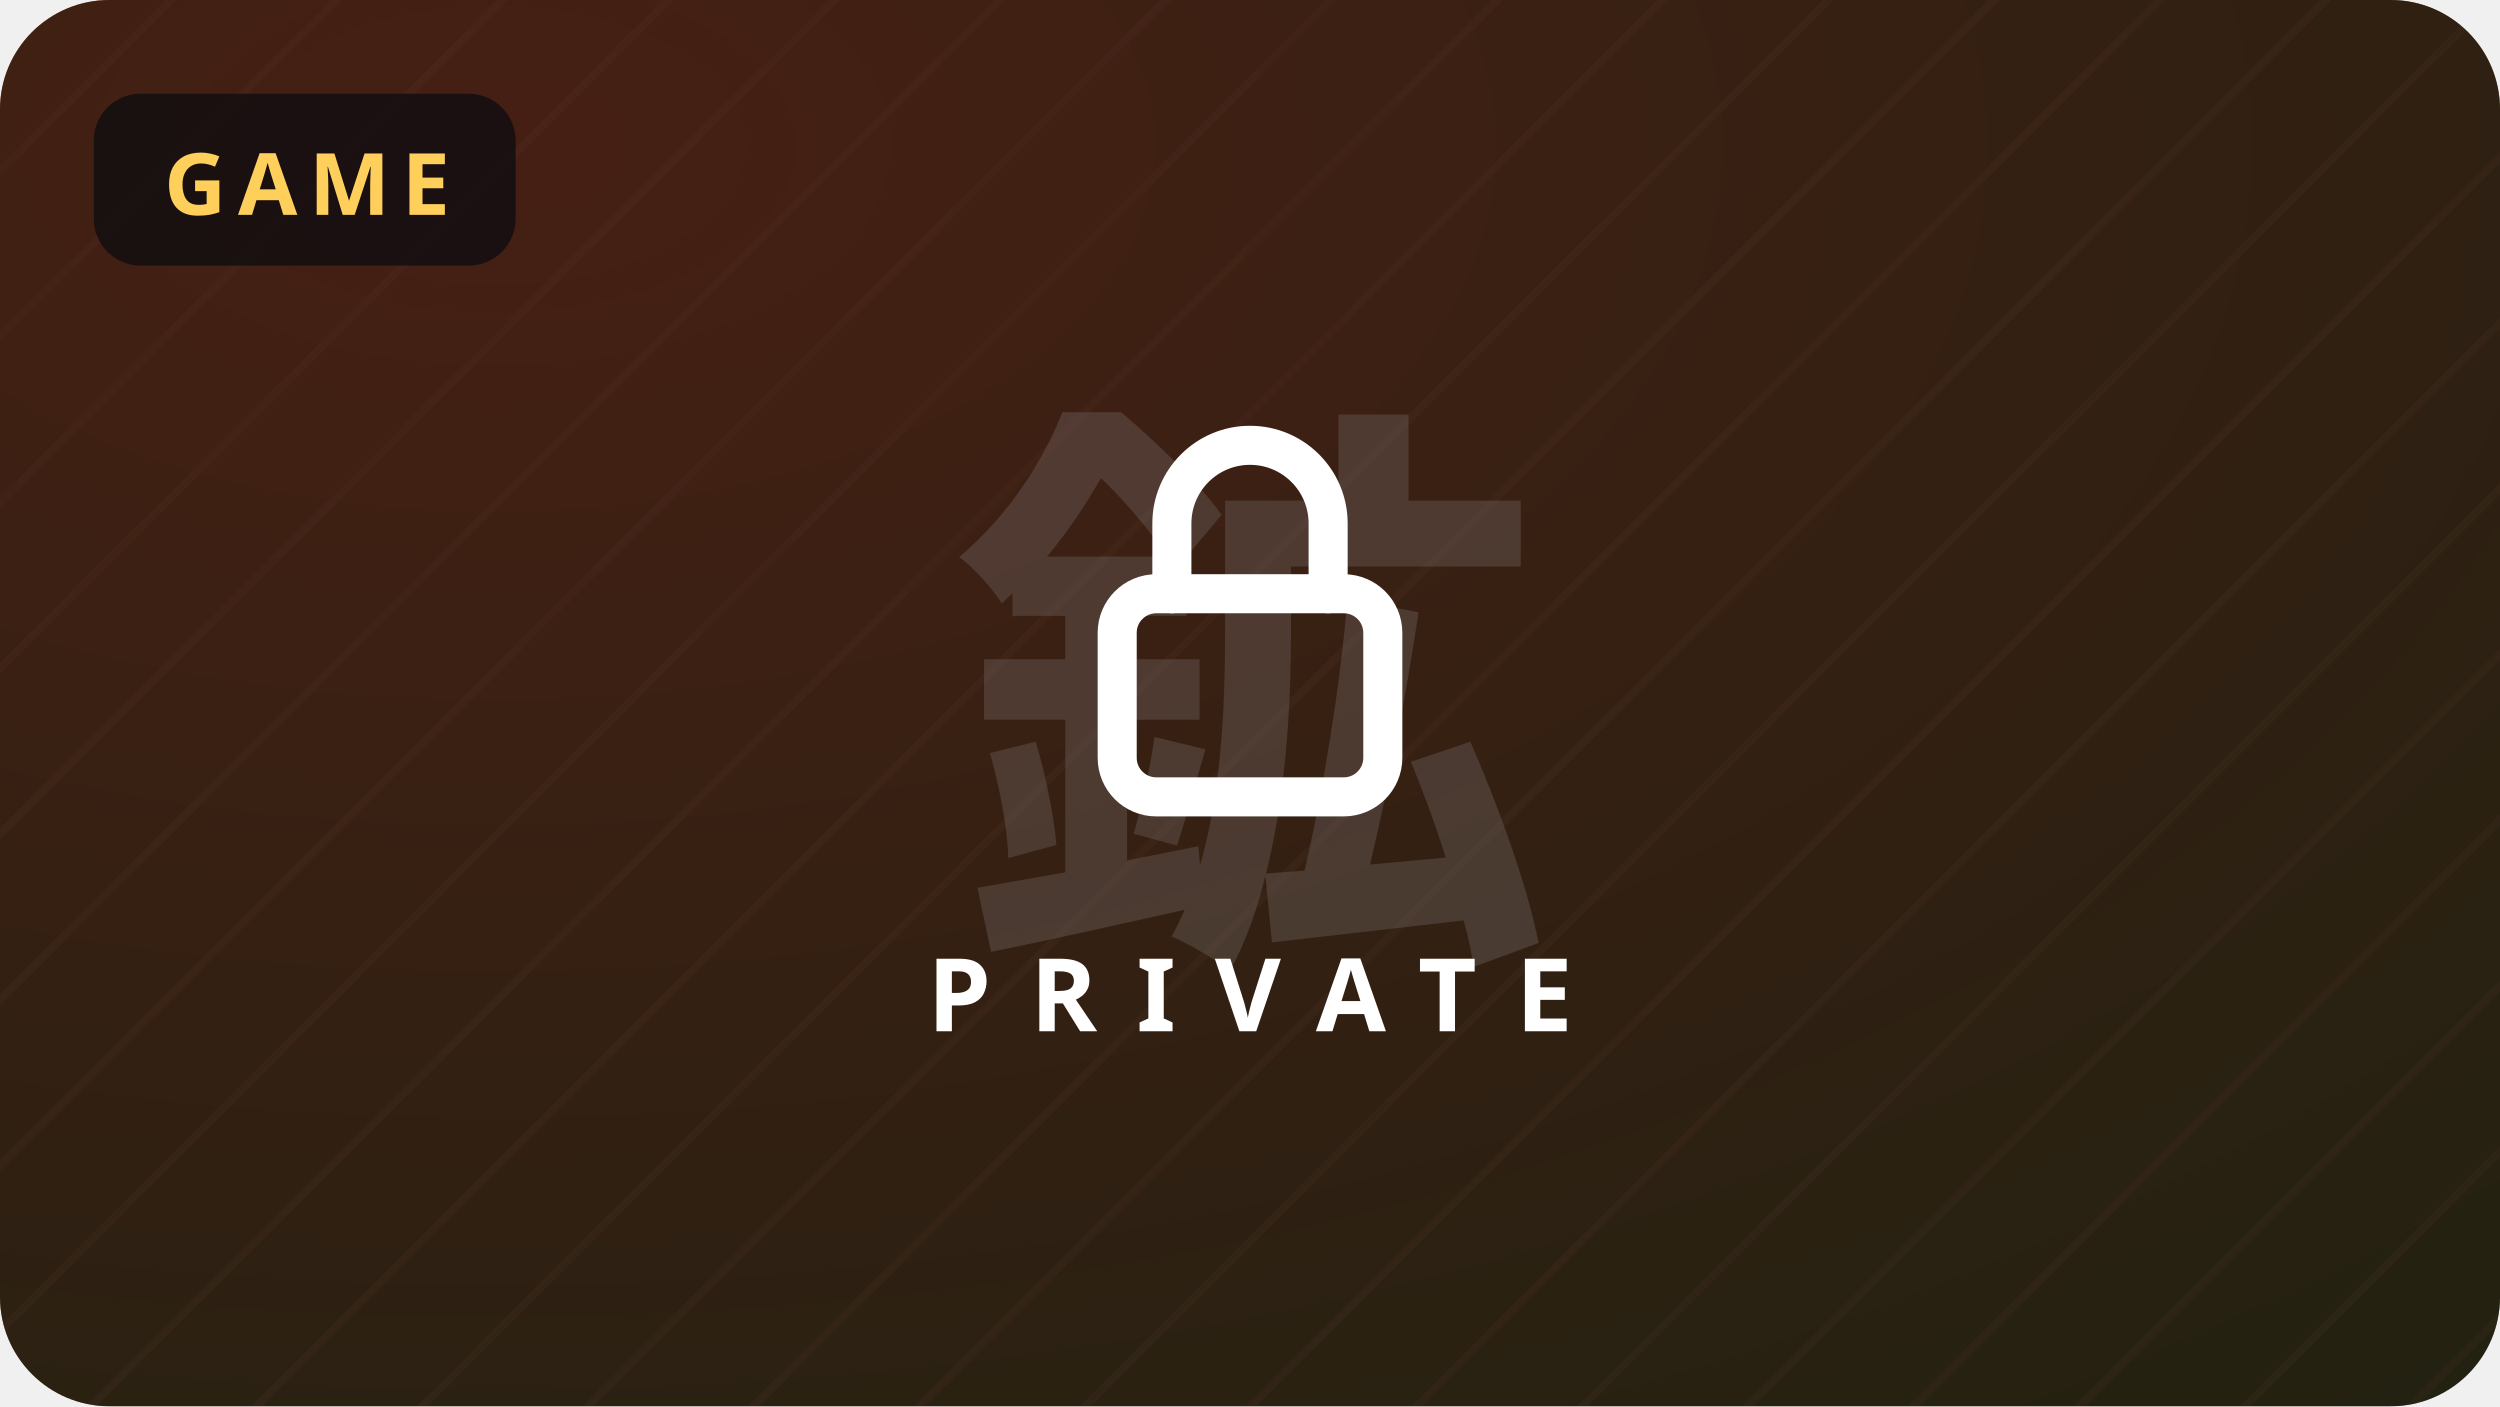
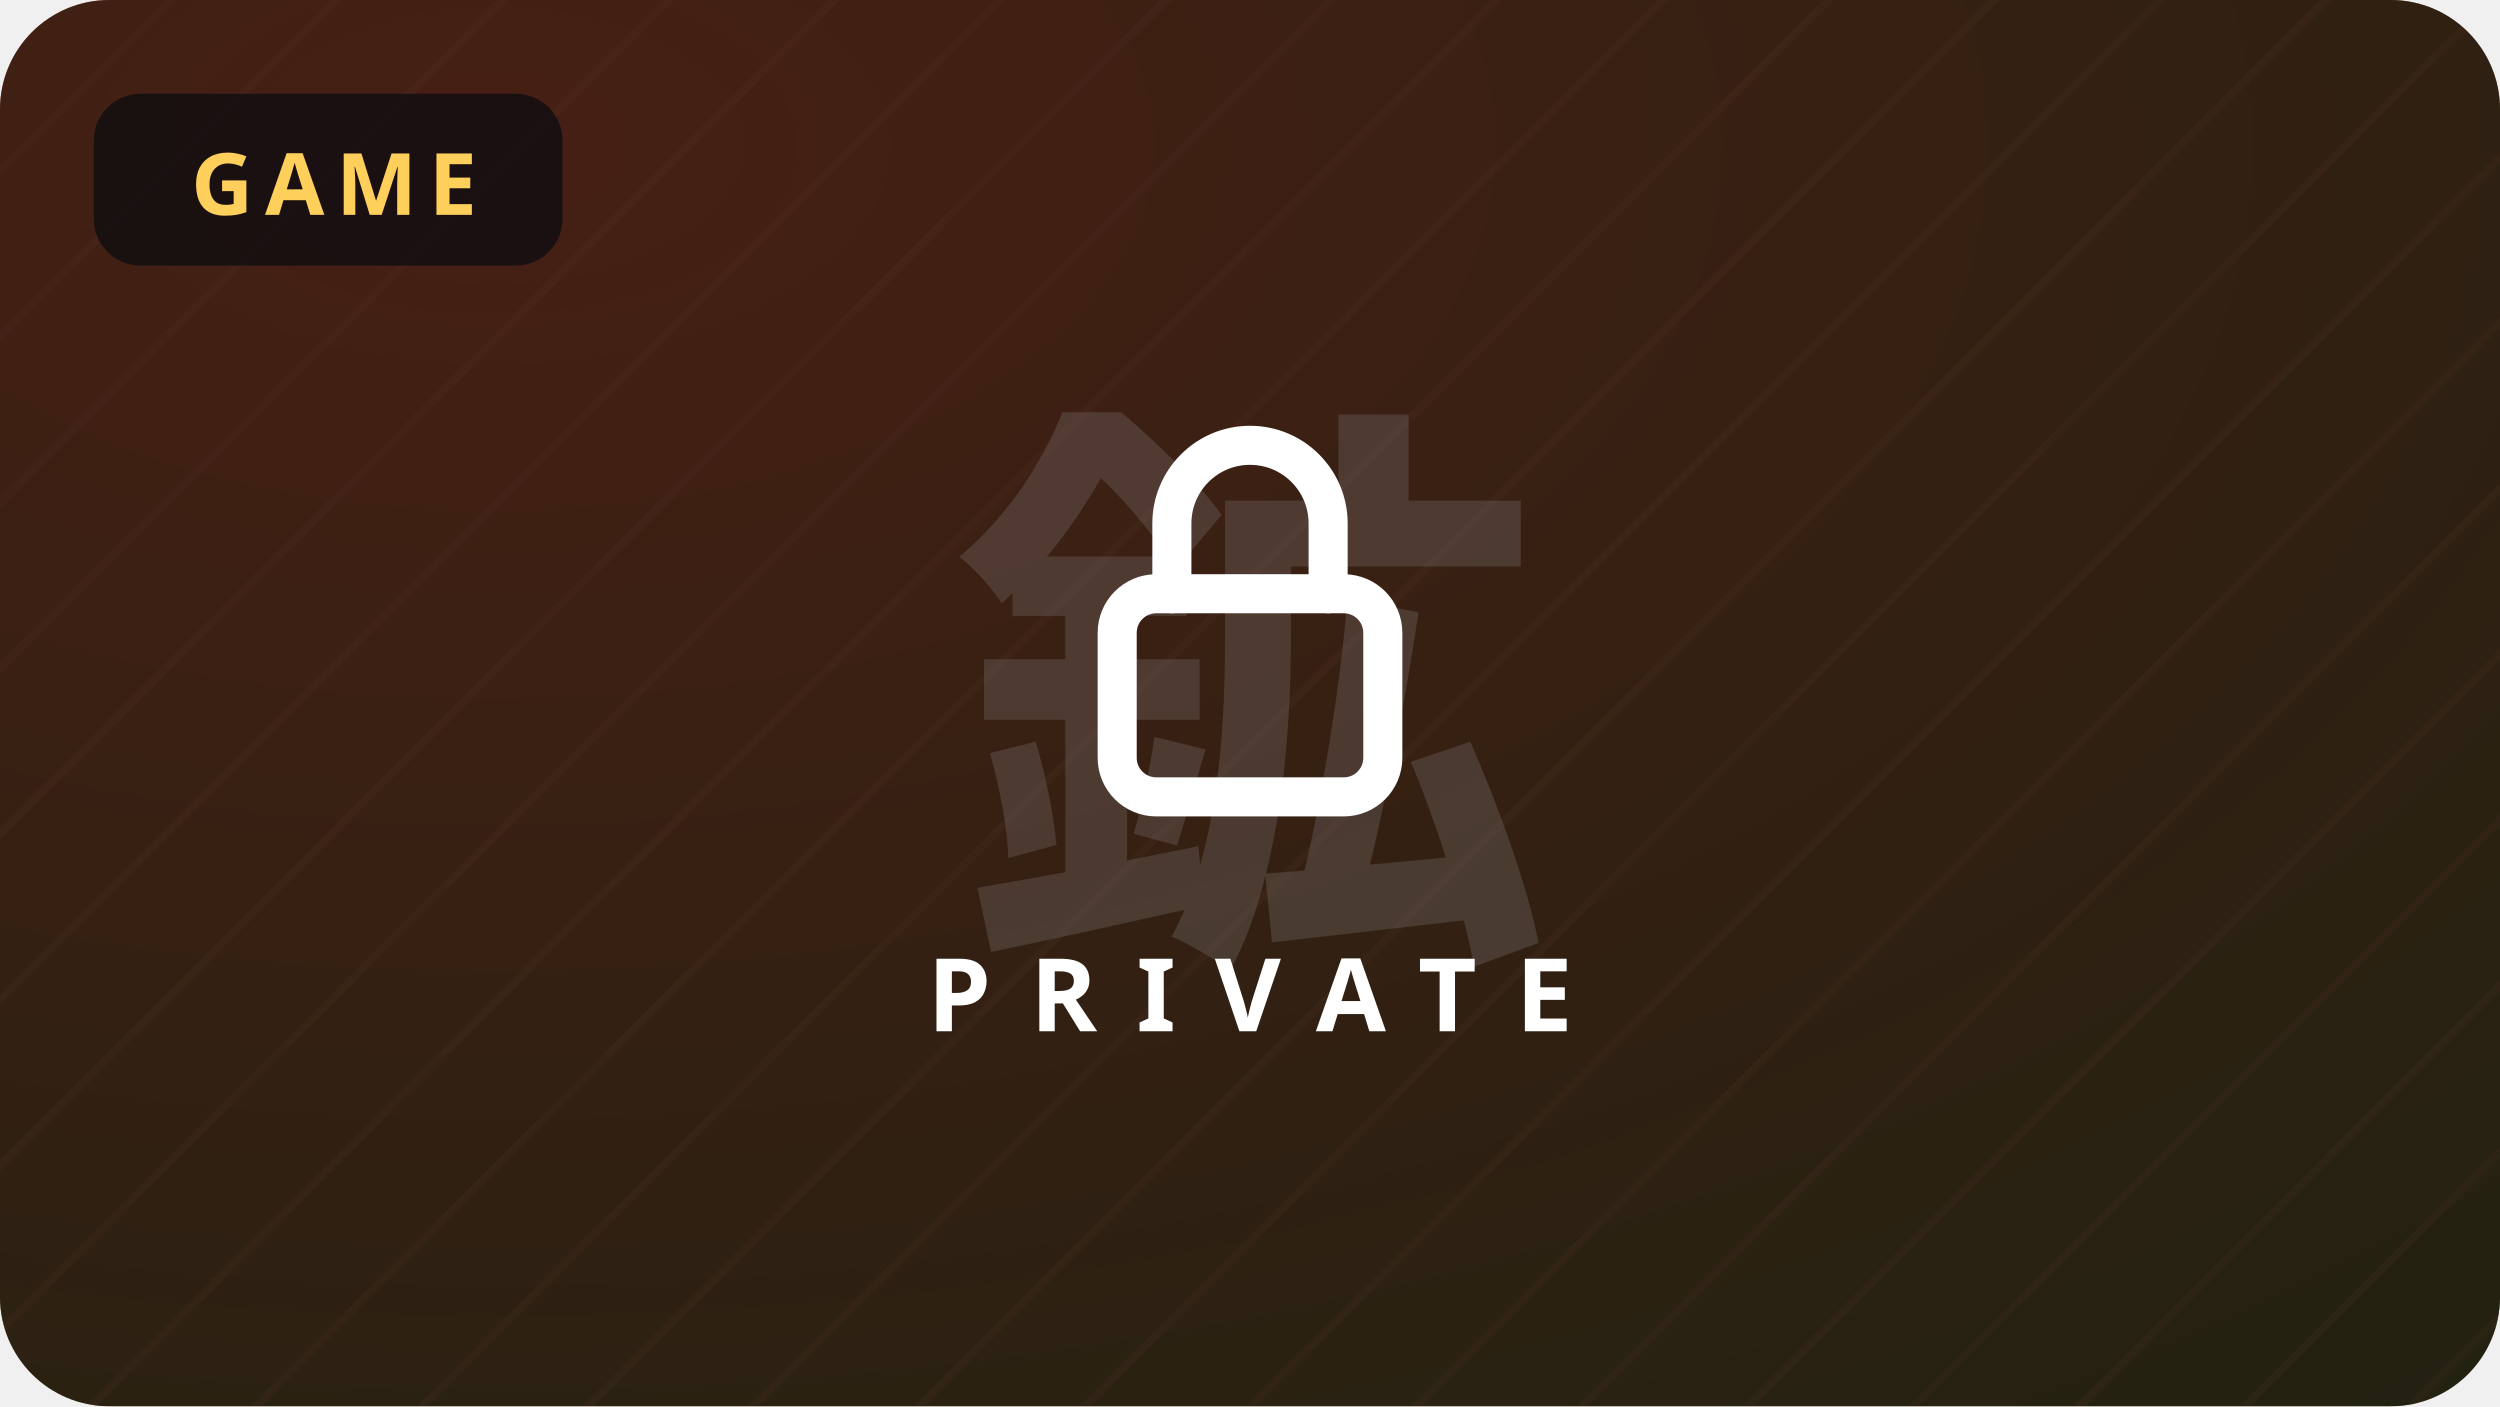
<svg xmlns="http://www.w3.org/2000/svg" width="320" height="180" viewBox="0 0 320 180">
  <defs>
    <clipPath id="c">
      <rect width="320" height="180" rx="14" />
    </clipPath>
  </defs>
  <g clip-path="url(#c)">
    <defs>
      <radialGradient id="tg" cx="20%" cy="10%" r="120%">
        <stop offset="0" stop-color="hsl(17,70%,34%)" />
        <stop offset="1" stop-color="hsl(57,55%,17%)" />
      </radialGradient>
      <pattern id="ts" width="15" height="15" patternUnits="userSpaceOnUse" patternTransform="rotate(45)">
        <rect width="1" height="15" fill="hsl(17,60%,60%)" opacity=".12" />
      </pattern>
    </defs>
    <rect width="320" height="180" fill="url(#tg)" />
    <rect width="320" height="180" fill="url(#ts)" />
    <text x="160" y="117.36" text-anchor="middle" font-family="'Hiragino Sans','Hiragino Kaku Gothic ProN','Noto Sans JP','Yu Gothic',sans-serif" font-size="76" font-weight="800" fill="hsl(17,80%,92%)" fill-opacity=".35">鉱</text>
    <rect width="320" height="180" fill="#08080e" opacity=".55" />
    <g transform="translate(160 78)" fill="none" stroke="#fff" stroke-width="5" stroke-linecap="round" stroke-linejoin="round">
      <rect x="-17" y="-2" width="34" height="26" rx="5" />
      <path d="M-10 -2v-9a10 10 0 0 1 20 0v9" />
    </g>
    <text x="160" y="132" text-anchor="middle" font-family="'Space Grotesk',Verdana,sans-serif" font-size="13" font-weight="700" letter-spacing="5" fill="#fff">PRIVATE</text>
-     <rect x="12" y="12" width="54" height="22" rx="6" fill="#0a0a10" fill-opacity=".72" />
-     <text x="21" y="27.5" font-family="'Space Grotesk',Verdana,sans-serif" font-size="11" font-weight="700" letter-spacing="1.5" fill="#ffcf5c">GAME</text>
+     <rect x="12" y="12" width="60" height="22" rx="6" fill="#0a0a10" fill-opacity=".72" />
+     <text x="42.75" y="27.5" text-anchor="middle" font-family="'Space Grotesk',Verdana,sans-serif" font-size="11" font-weight="700" letter-spacing="1.5" fill="#ffcf5c">GAME</text>
  </g>
</svg>
